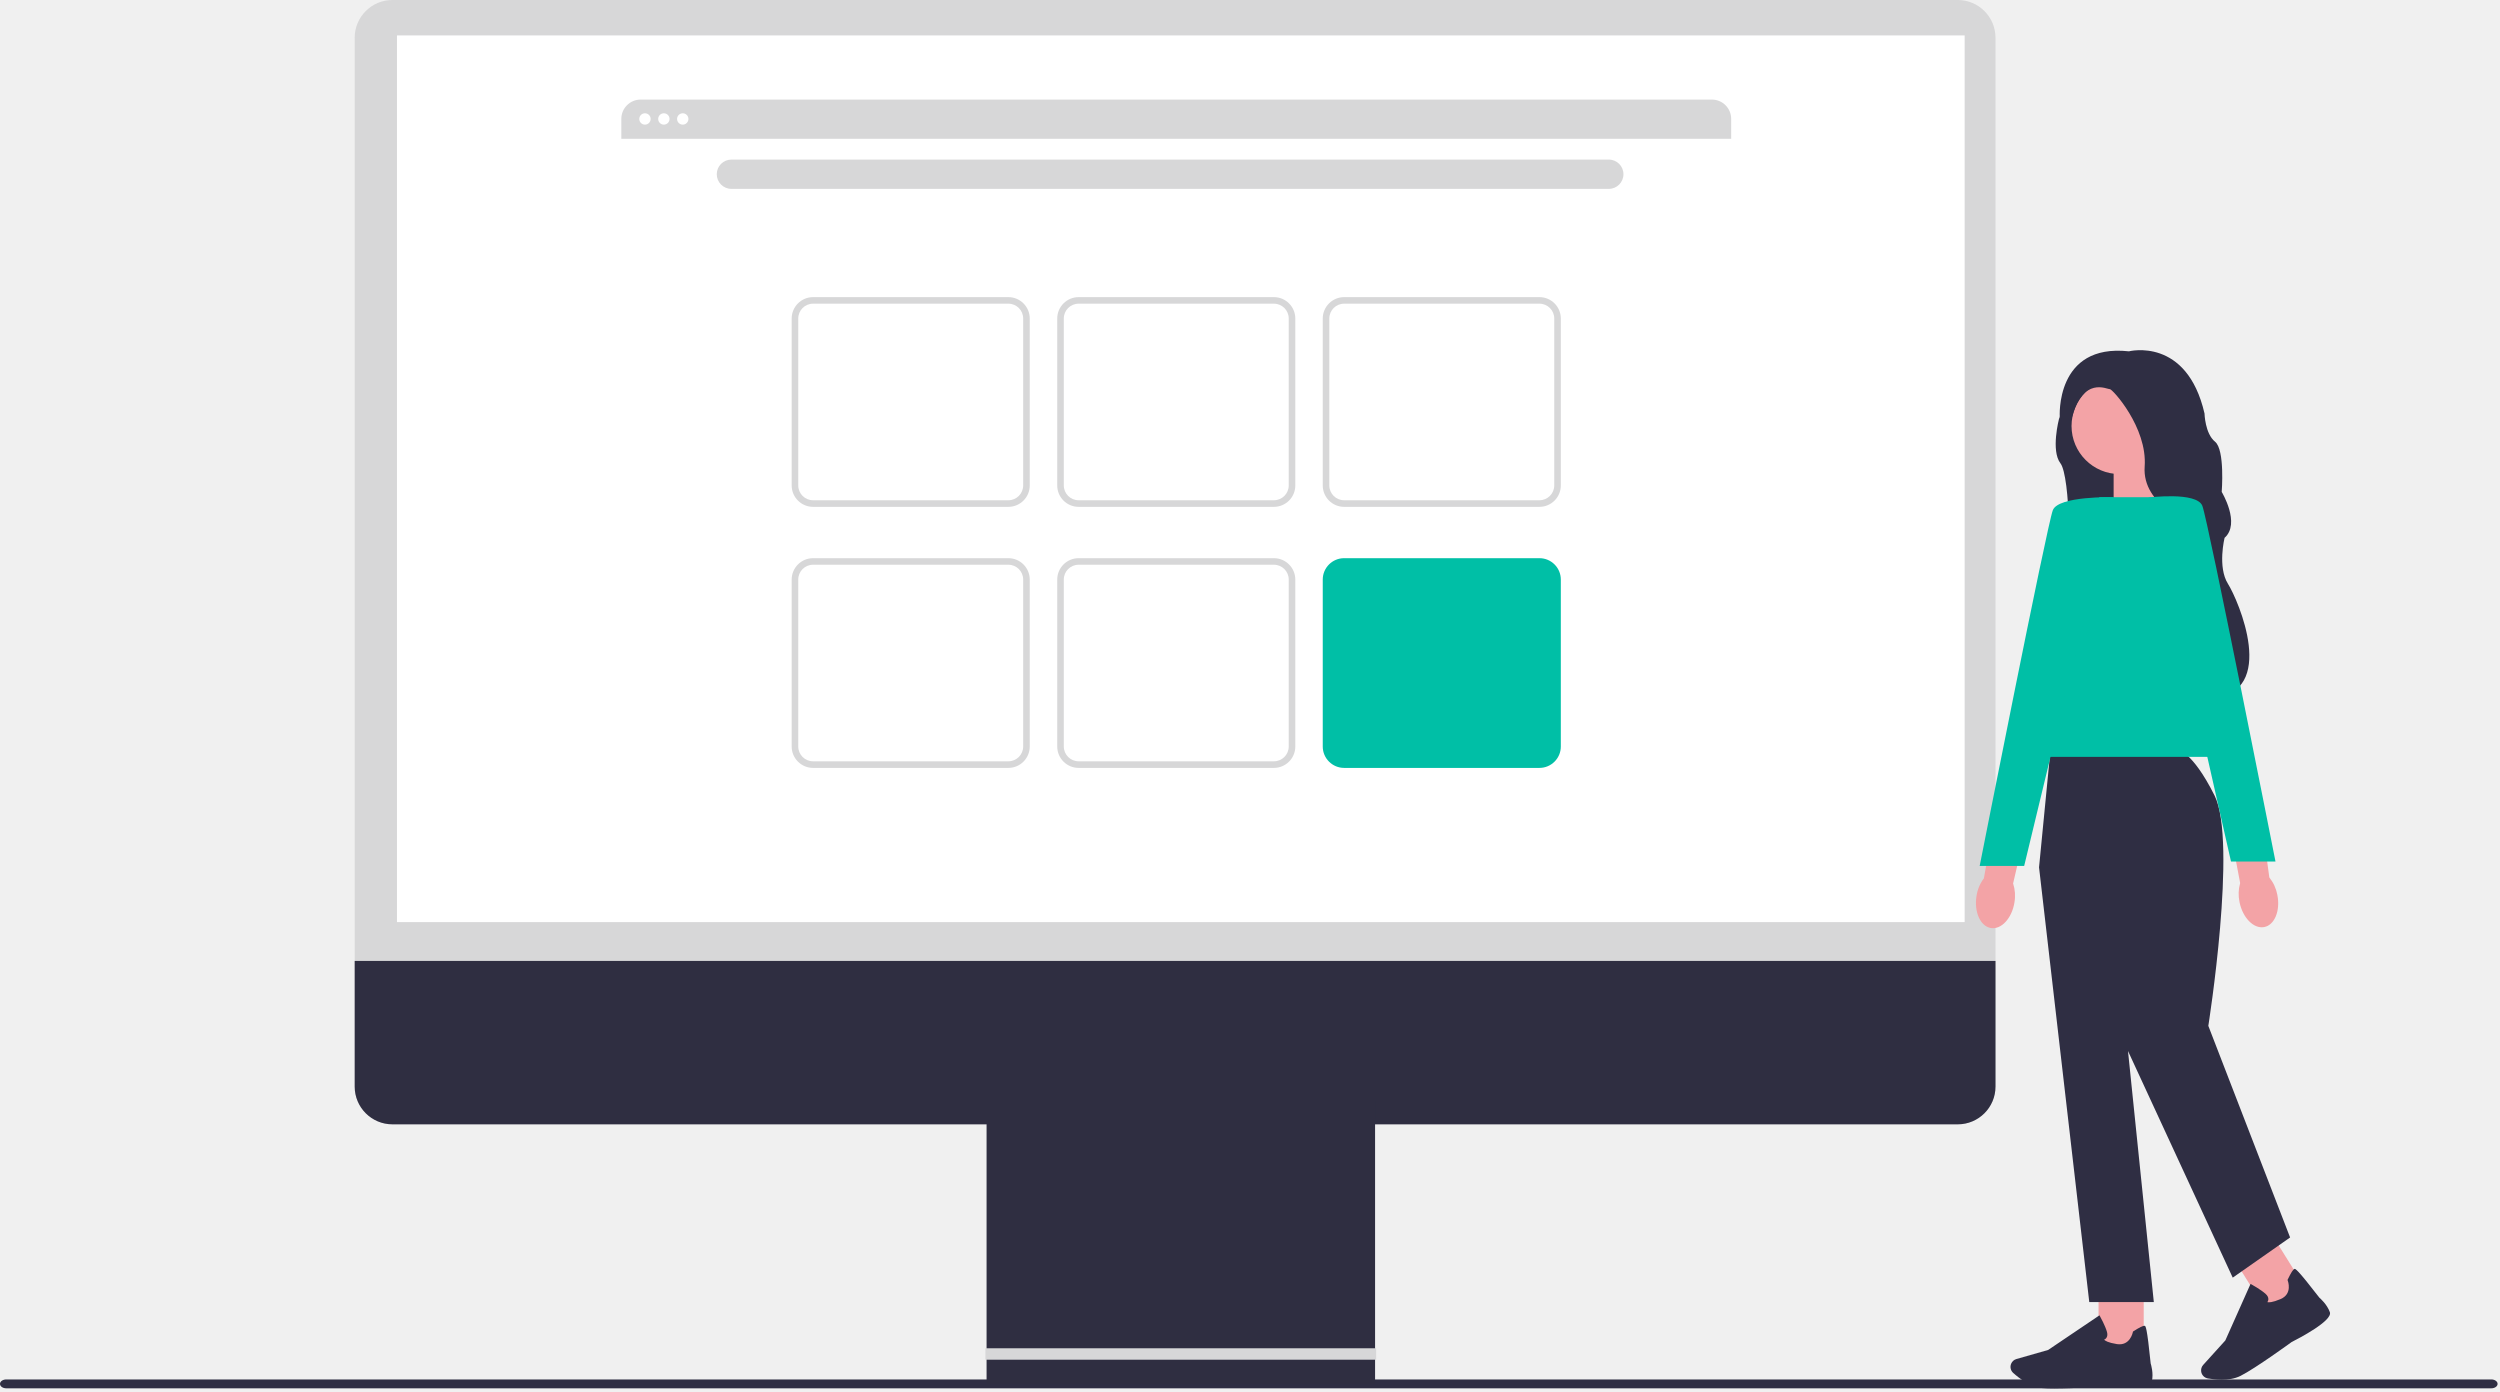
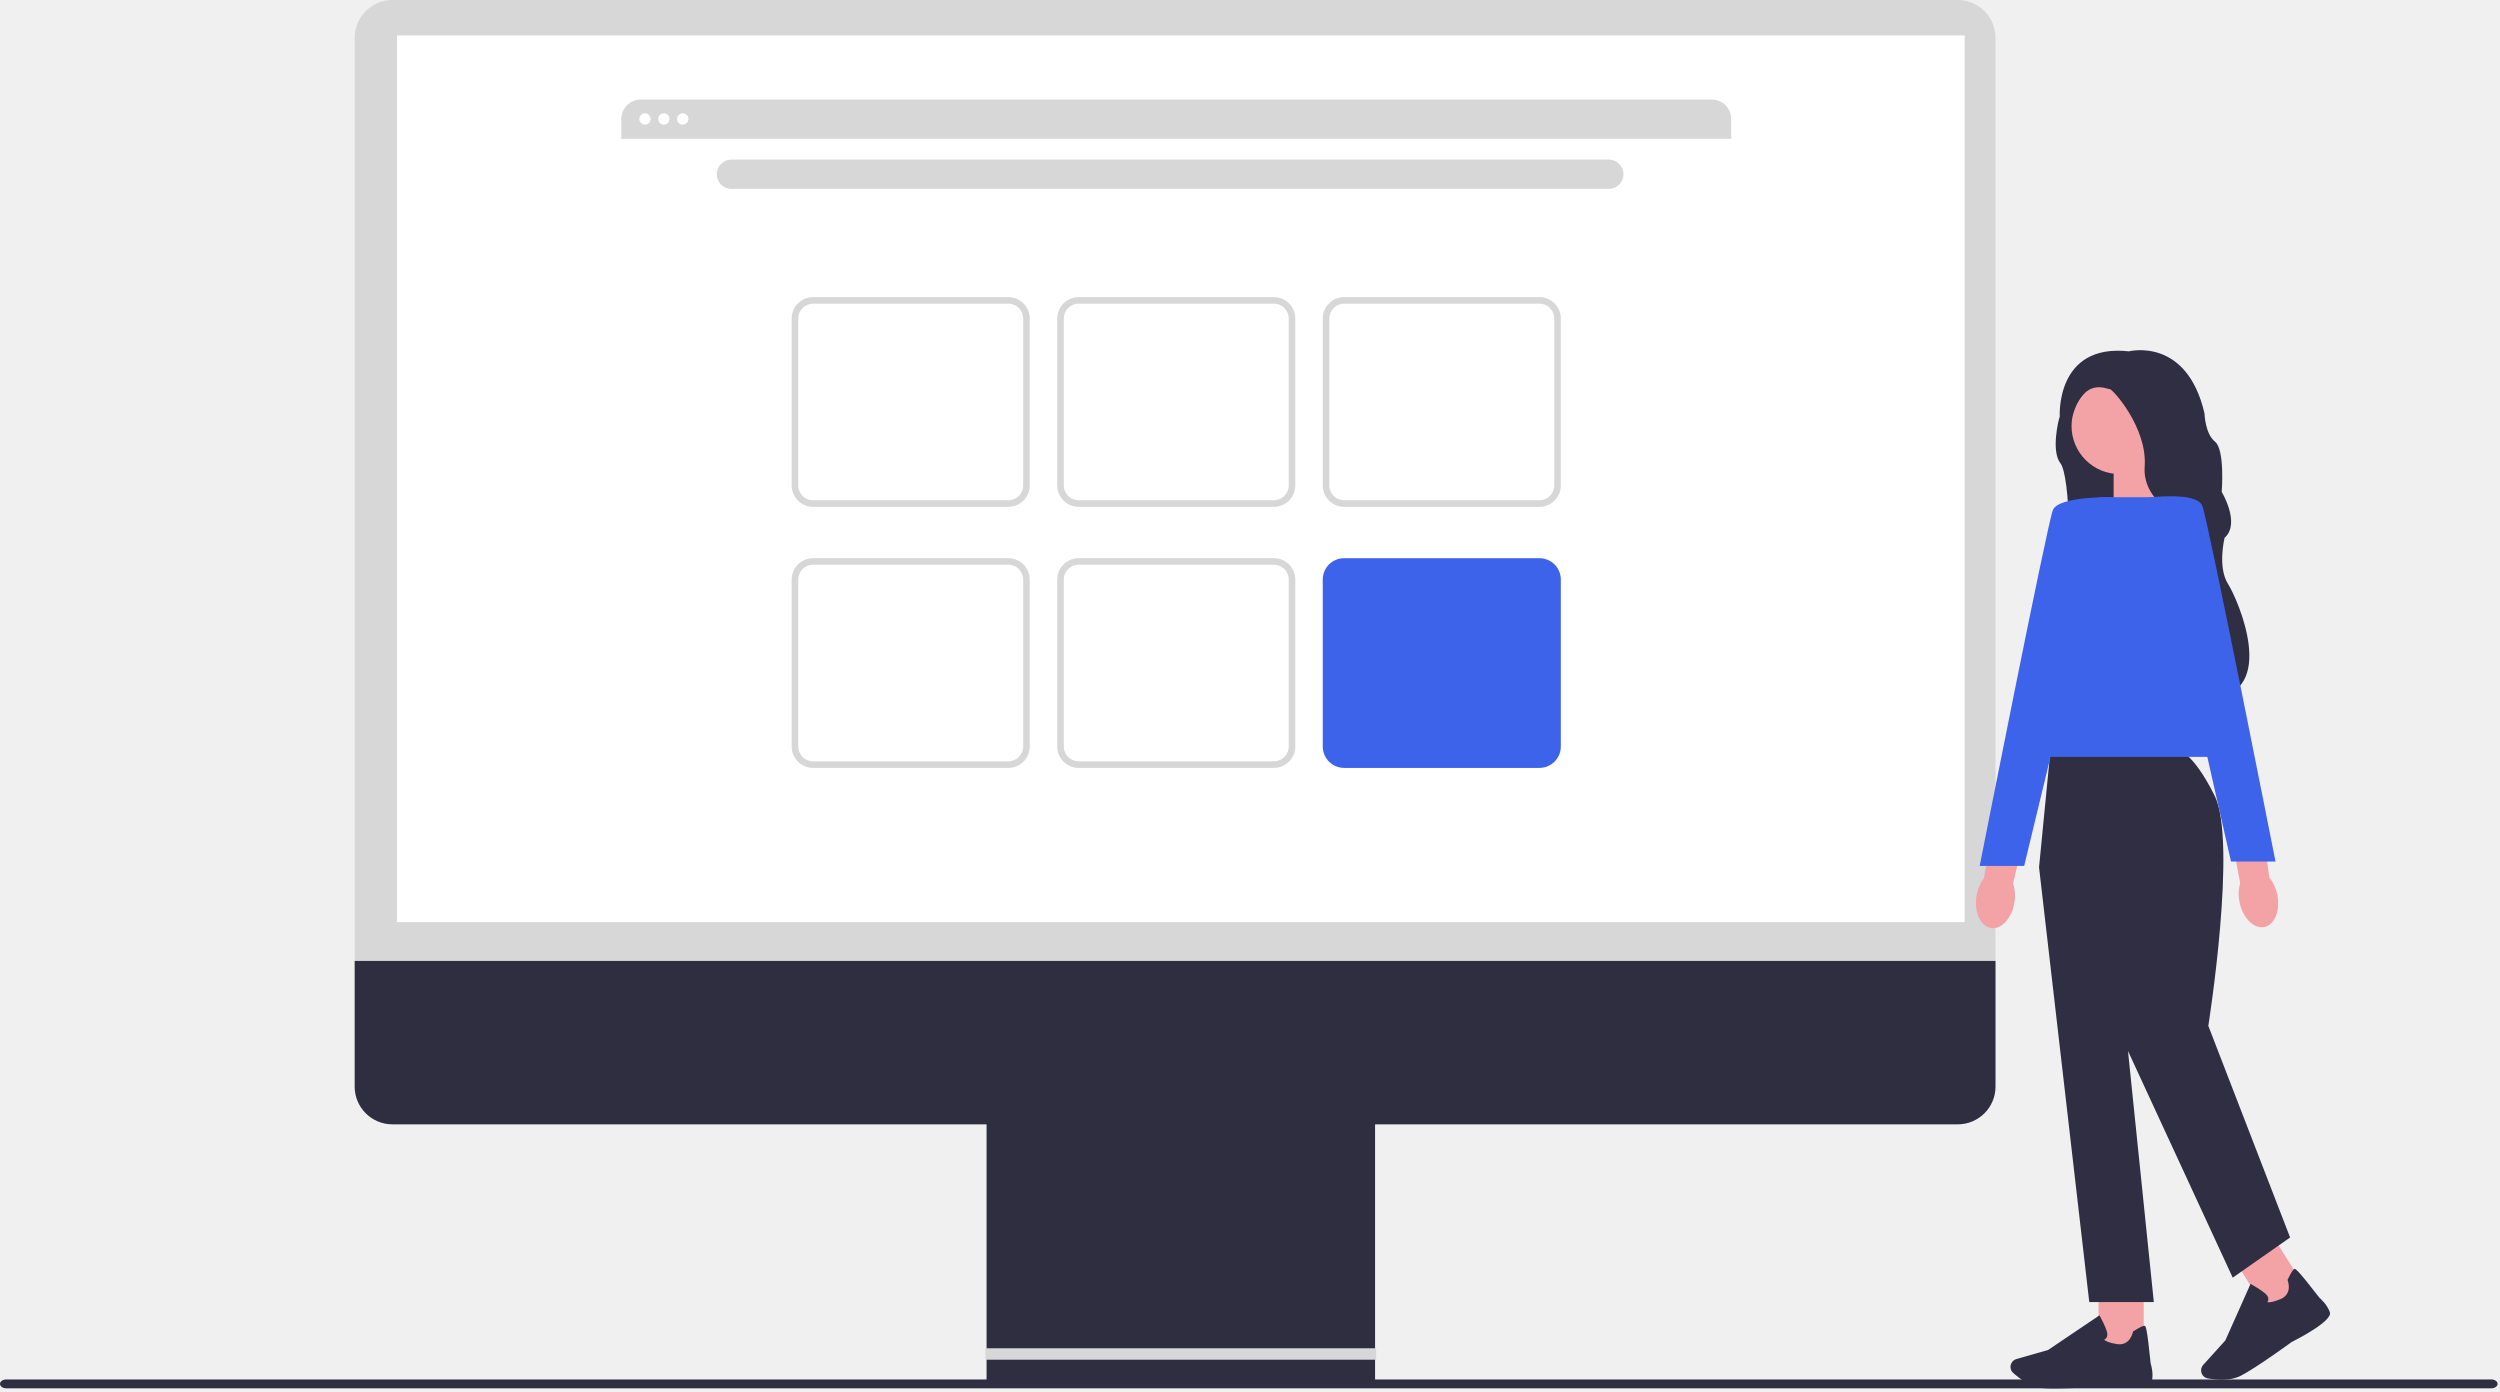
- <svg xmlns="http://www.w3.org/2000/svg" viewBox="0 0 618 344" fill="none">
+ <svg xmlns="http://www.w3.org/2000/svg" width="618" height="344" viewBox="0 0 618 344" fill="none">
  <path d="M0 342.095C0 342.706 0.696 343.193 1.567 343.193H615.836C616.701 343.193 617.402 342.706 617.402 342.095C617.402 341.484 616.707 340.996 615.836 340.996H1.567C0.702 340.996 0 341.484 0 342.095Z" fill="#2F2E43" />
  <path d="M483.965 0H97.001C91.859 0 87.68 4.179 87.68 9.321V268.613C87.68 273.754 91.859 277.934 97.001 277.934H483.965C489.107 277.934 493.286 273.754 493.286 268.613V9.321C493.286 4.179 489.107 0 483.965 0Z" fill="#D7D7D8" />
  <path d="M485.663 8.756H98.133V227.942H485.663V8.756Z" fill="white" />
  <path d="M493.286 237.543V268.613C493.286 273.754 489.107 277.934 483.965 277.934H97.001C91.859 277.934 87.68 273.754 87.68 268.613V237.543H493.286Z" fill="#2F2E41" />
  <path d="M339.918 272.006H243.881V342.056H339.918V272.006Z" fill="#2F2E41" />
  <path d="M340.19 333.294H243.594V336.121H340.19V333.294Z" fill="#D7D7D8" />
  <path d="M427.948 29.393V34.313H153.59V29.393C153.59 26.754 155.728 24.616 158.367 24.616H423.171C425.81 24.616 427.948 26.754 427.948 29.393Z" fill="#D7D7D8" />
  <path d="M159.433 30.81C160.209 30.81 160.837 30.181 160.837 29.406C160.837 28.631 160.209 28.002 159.433 28.002C158.658 28.002 158.029 28.631 158.029 29.406C158.029 30.181 158.658 30.81 159.433 30.81Z" fill="white" />
  <path d="M164.107 30.81C164.883 30.81 165.511 30.181 165.511 29.406C165.511 28.631 164.883 28.002 164.107 28.002C163.332 28.002 162.703 28.631 162.703 29.406C162.703 30.181 163.332 30.81 164.107 30.81Z" fill="white" />
  <path d="M168.775 30.81C169.551 30.81 170.179 30.181 170.179 29.406C170.179 28.631 169.551 28.002 168.775 28.002C168 28.002 167.371 28.631 167.371 29.406C167.371 30.181 168 30.81 168.775 30.81Z" fill="white" />
  <path d="M397.696 39.449H180.804C178.805 39.449 177.184 41.069 177.184 43.069C177.184 45.069 178.805 46.69 180.804 46.69H397.696C399.696 46.69 401.317 45.069 401.317 43.069C401.317 41.069 399.696 39.449 397.696 39.449Z" fill="#D7D7D8" />
  <path d="M249.27 125.294H200.988C198.076 125.294 195.703 122.922 195.703 120.01V78.734C195.703 75.823 198.076 73.45 200.988 73.45H249.27C252.182 73.45 254.554 75.823 254.554 78.734V120.01C254.554 122.922 252.182 125.294 249.27 125.294ZM200.988 75.069C198.966 75.069 197.328 76.713 197.328 78.728V120.003C197.328 122.025 198.973 123.663 200.988 123.663H249.27C251.291 123.663 252.929 122.018 252.929 120.003V78.728C252.929 76.707 251.285 75.069 249.27 75.069H200.988Z" fill="#D7D7D8" />
  <path d="M314.914 125.294H266.632C263.72 125.294 261.348 122.922 261.348 120.01V78.734C261.348 75.823 263.72 73.45 266.632 73.45H314.914C317.826 73.45 320.199 75.823 320.199 78.734V120.01C320.199 122.922 317.826 125.294 314.914 125.294ZM266.632 75.069C264.611 75.069 262.973 76.713 262.973 78.728V120.003C262.973 122.025 264.617 123.663 266.632 123.663H314.914C316.936 123.663 318.574 122.018 318.574 120.003V78.728C318.574 76.707 316.929 75.069 314.914 75.069H266.632Z" fill="#D7D7D8" />
  <path d="M380.551 125.294H332.269C329.357 125.294 326.984 122.922 326.984 120.01V78.734C326.984 75.823 329.357 73.45 332.269 73.45H380.551C383.463 73.45 385.835 75.823 385.835 78.734V120.01C385.835 122.922 383.463 125.294 380.551 125.294ZM332.269 75.069C330.247 75.069 328.609 76.713 328.609 78.728V120.003C328.609 122.025 330.254 123.663 332.269 123.663H380.551C382.572 123.663 384.21 122.018 384.21 120.003V78.728C384.21 76.707 382.566 75.069 380.551 75.069H332.269Z" fill="#D7D7D8" />
  <path d="M249.27 189.826H200.988C198.076 189.826 195.703 187.454 195.703 184.542V143.267C195.703 140.355 198.076 137.982 200.988 137.982H249.27C252.182 137.982 254.554 140.355 254.554 143.267V184.542C254.554 187.454 252.182 189.826 249.27 189.826ZM200.988 139.601C198.966 139.601 197.328 141.245 197.328 143.26V184.535C197.328 186.557 198.973 188.195 200.988 188.195H249.27C251.291 188.195 252.929 186.55 252.929 184.535V143.26C252.929 141.239 251.285 139.601 249.27 139.601H200.988Z" fill="#D7D7D8" />
  <path d="M314.914 189.826H266.632C263.72 189.826 261.348 187.454 261.348 184.542V143.267C261.348 140.355 263.72 137.982 266.632 137.982H314.914C317.826 137.982 320.199 140.355 320.199 143.267V184.542C320.199 187.454 317.826 189.826 314.914 189.826ZM266.632 139.601C264.611 139.601 262.973 141.245 262.973 143.26V184.535C262.973 186.557 264.617 188.195 266.632 188.195H314.914C316.936 188.195 318.574 186.55 318.574 184.535V143.26C318.574 141.239 316.929 139.601 314.914 139.601H266.632Z" fill="#D7D7D8" />
-   <path d="M380.551 189.826H332.269C329.357 189.826 326.984 187.454 326.984 184.542V143.267C326.984 140.355 329.357 137.982 332.269 137.982H380.551C383.463 137.982 385.835 140.355 385.835 143.267V184.542C385.835 187.454 383.463 189.826 380.551 189.826Z" fill="#00BFA6" />
+   <path d="M380.551 189.826H332.269C329.357 189.826 326.984 187.454 326.984 184.542V143.267C326.984 140.355 329.357 137.982 332.269 137.982H380.551C383.463 137.982 385.835 140.355 385.835 143.267V184.542C385.835 187.454 383.463 189.826 380.551 189.826Z" fill="#3D63EA" />
  <path d="M511.251 97.929L519.227 91.722C519.227 91.722 528.327 94.555 528.561 94.672C528.795 94.79 542.685 127.004 542.685 127.004C542.685 127.004 507.104 145.217 509.704 143.436C512.304 141.668 511.765 117.663 509.347 114.537C506.922 111.404 508.989 103.539 508.989 103.539L511.232 97.922H511.245L511.251 97.929Z" fill="#2F2E43" />
  <path d="M533.3 112.444H522.49V129.604L534.411 125.684L533.3 112.444Z" fill="#F3A3A6" />
  <path d="M497.966 223.106C498.245 221.539 498.135 219.921 497.641 218.387L501.411 202.182L493.37 200.499L490.419 217.119C489.457 218.393 488.833 219.888 488.599 221.461C487.949 225.394 489.529 228.956 492.116 229.404C494.703 229.859 497.322 227.038 497.972 223.106H497.966Z" fill="#F3A3A6" />
  <path d="M529.927 317.798H518.76V333.638H529.927V317.798Z" fill="#F3A3A6" />
  <path d="M507.892 343.232C512.793 343.232 519.949 342.719 520.001 342.712C521.919 342.881 531.474 343.635 531.948 341.451C532.384 339.443 531.74 337.343 531.649 337.051C530.726 327.918 530.388 327.808 530.18 327.75C529.855 327.652 528.906 328.107 527.366 329.101L527.268 329.167L527.249 329.277C527.223 329.413 526.54 332.768 523.303 332.261C521.087 331.91 520.365 331.415 520.138 331.175C520.326 331.09 520.56 330.941 520.723 330.687C520.963 330.317 521.002 329.836 520.846 329.257C520.43 327.743 519.182 325.5 519.13 325.403L518.987 325.15L506.299 333.71L498.46 335.952C497.869 336.115 497.394 336.544 497.154 337.11C496.822 337.896 497.024 338.819 497.667 339.391C499.091 340.672 501.925 342.862 504.889 343.135C505.675 343.207 506.722 343.239 507.898 343.239L507.892 343.232Z" fill="#2F2E43" />
  <path d="M561.721 305.358L552.246 311.267L560.629 324.708L570.104 318.799L561.721 305.358Z" fill="#F3A3A6" />
  <path d="M549.134 341.068C550.694 341.068 552.417 340.847 553.866 340.113C557.526 338.273 566.424 331.806 566.476 331.76C568.186 330.896 576.694 326.476 575.94 324.37C575.245 322.433 573.587 320.99 573.36 320.795C567.744 313.528 567.406 313.619 567.198 313.677C566.866 313.768 566.307 314.652 565.521 316.31L565.475 316.414L565.521 316.518C565.573 316.654 566.769 319.859 563.753 321.133C561.686 322.01 560.815 321.978 560.496 321.887C560.613 321.711 560.73 321.464 560.737 321.159C560.75 320.717 560.529 320.281 560.087 319.878C558.93 318.812 556.687 317.571 556.59 317.519L556.336 317.382L550.096 331.364L544.63 337.409C544.214 337.864 544.038 338.475 544.136 339.086C544.272 339.931 544.935 340.6 545.78 340.75C546.638 340.899 547.841 341.062 549.154 341.062L549.134 341.068Z" fill="#2F2E43" />
  <path d="M538.15 185.322C538.15 185.322 541.77 185.322 547.445 196.671C553.119 208.026 545.898 253.591 545.898 253.591L566.113 305.903L551.93 315.835L526.04 259.805L532.423 321.867H516.466L504.051 214.409L506.885 185.328H538.15V185.322Z" fill="#2F2E43" />
-   <path d="M540.58 122.902H518.948L499.441 187.096H553.697L540.58 122.902Z" fill="#00BFA6" />
-   <path d="M522.366 122.909L500.377 214.052H489.379C489.379 214.052 506.045 129.649 507.468 126.1C508.885 122.551 522.36 122.909 522.36 122.909H522.366Z" fill="#00BFA6" />
+   <path d="M540.58 122.902H518.948L499.441 187.096H553.697L540.58 122.902Z" fill="#3D63EA" />
+   <path d="M522.366 122.909L500.377 214.052H489.379C489.379 214.052 506.045 129.649 507.468 126.1C508.885 122.551 522.36 122.909 522.36 122.909H522.366Z" fill="#3D63EA" />
  <path d="M523.966 117.189C530.528 117.189 535.848 111.869 535.848 105.307C535.848 98.744 530.528 93.424 523.966 93.424C517.404 93.424 512.084 98.744 512.084 105.307C512.084 111.869 517.404 117.189 523.966 117.189Z" fill="#F3A3A6" />
  <path d="M509.167 103.142L512.079 103.636C514.796 92.755 520.951 96.311 521.536 96.187C522.121 96.064 530.87 105.638 530.162 115.336C529.453 125.028 541.985 129.571 541.985 129.571C541.985 129.571 546.366 137.8 542.46 152.692C538.553 167.583 546.834 172.582 546.834 172.582C563.149 171.197 553.341 148.434 550.741 144.3C548.141 140.16 549.915 132.951 549.915 132.951C553.939 129.402 549.207 121.602 549.207 121.602C549.207 121.602 550.039 111.196 547.556 109.187C545.073 107.179 544.956 102.213 544.956 102.213C540.575 83.18 526.275 86.847 526.275 86.847C507.951 84.838 509.173 103.136 509.173 103.136L509.167 103.142Z" fill="#2F2E43" />
  <path d="M562.96 221.201C562.661 219.635 561.985 218.159 560.978 216.905L558.742 200.414L550.623 201.701L553.763 218.289C553.327 219.823 553.275 221.435 553.607 222.995C554.393 226.902 557.13 229.664 559.71 229.17C562.291 228.676 563.747 225.108 562.954 221.201H562.96Z" fill="#F3A3A6" />
-   <path d="M551.506 212.979H562.504C562.504 212.979 545.838 128.577 544.415 125.028C542.998 121.479 531.129 122.987 531.129 122.987L551.506 212.979Z" fill="#00BFA6" />
+   <path d="M551.506 212.979H562.504C562.504 212.979 545.838 128.577 544.415 125.028C542.998 121.479 531.129 122.987 531.129 122.987L551.506 212.979Z" fill="#3D63EA" />
</svg>
